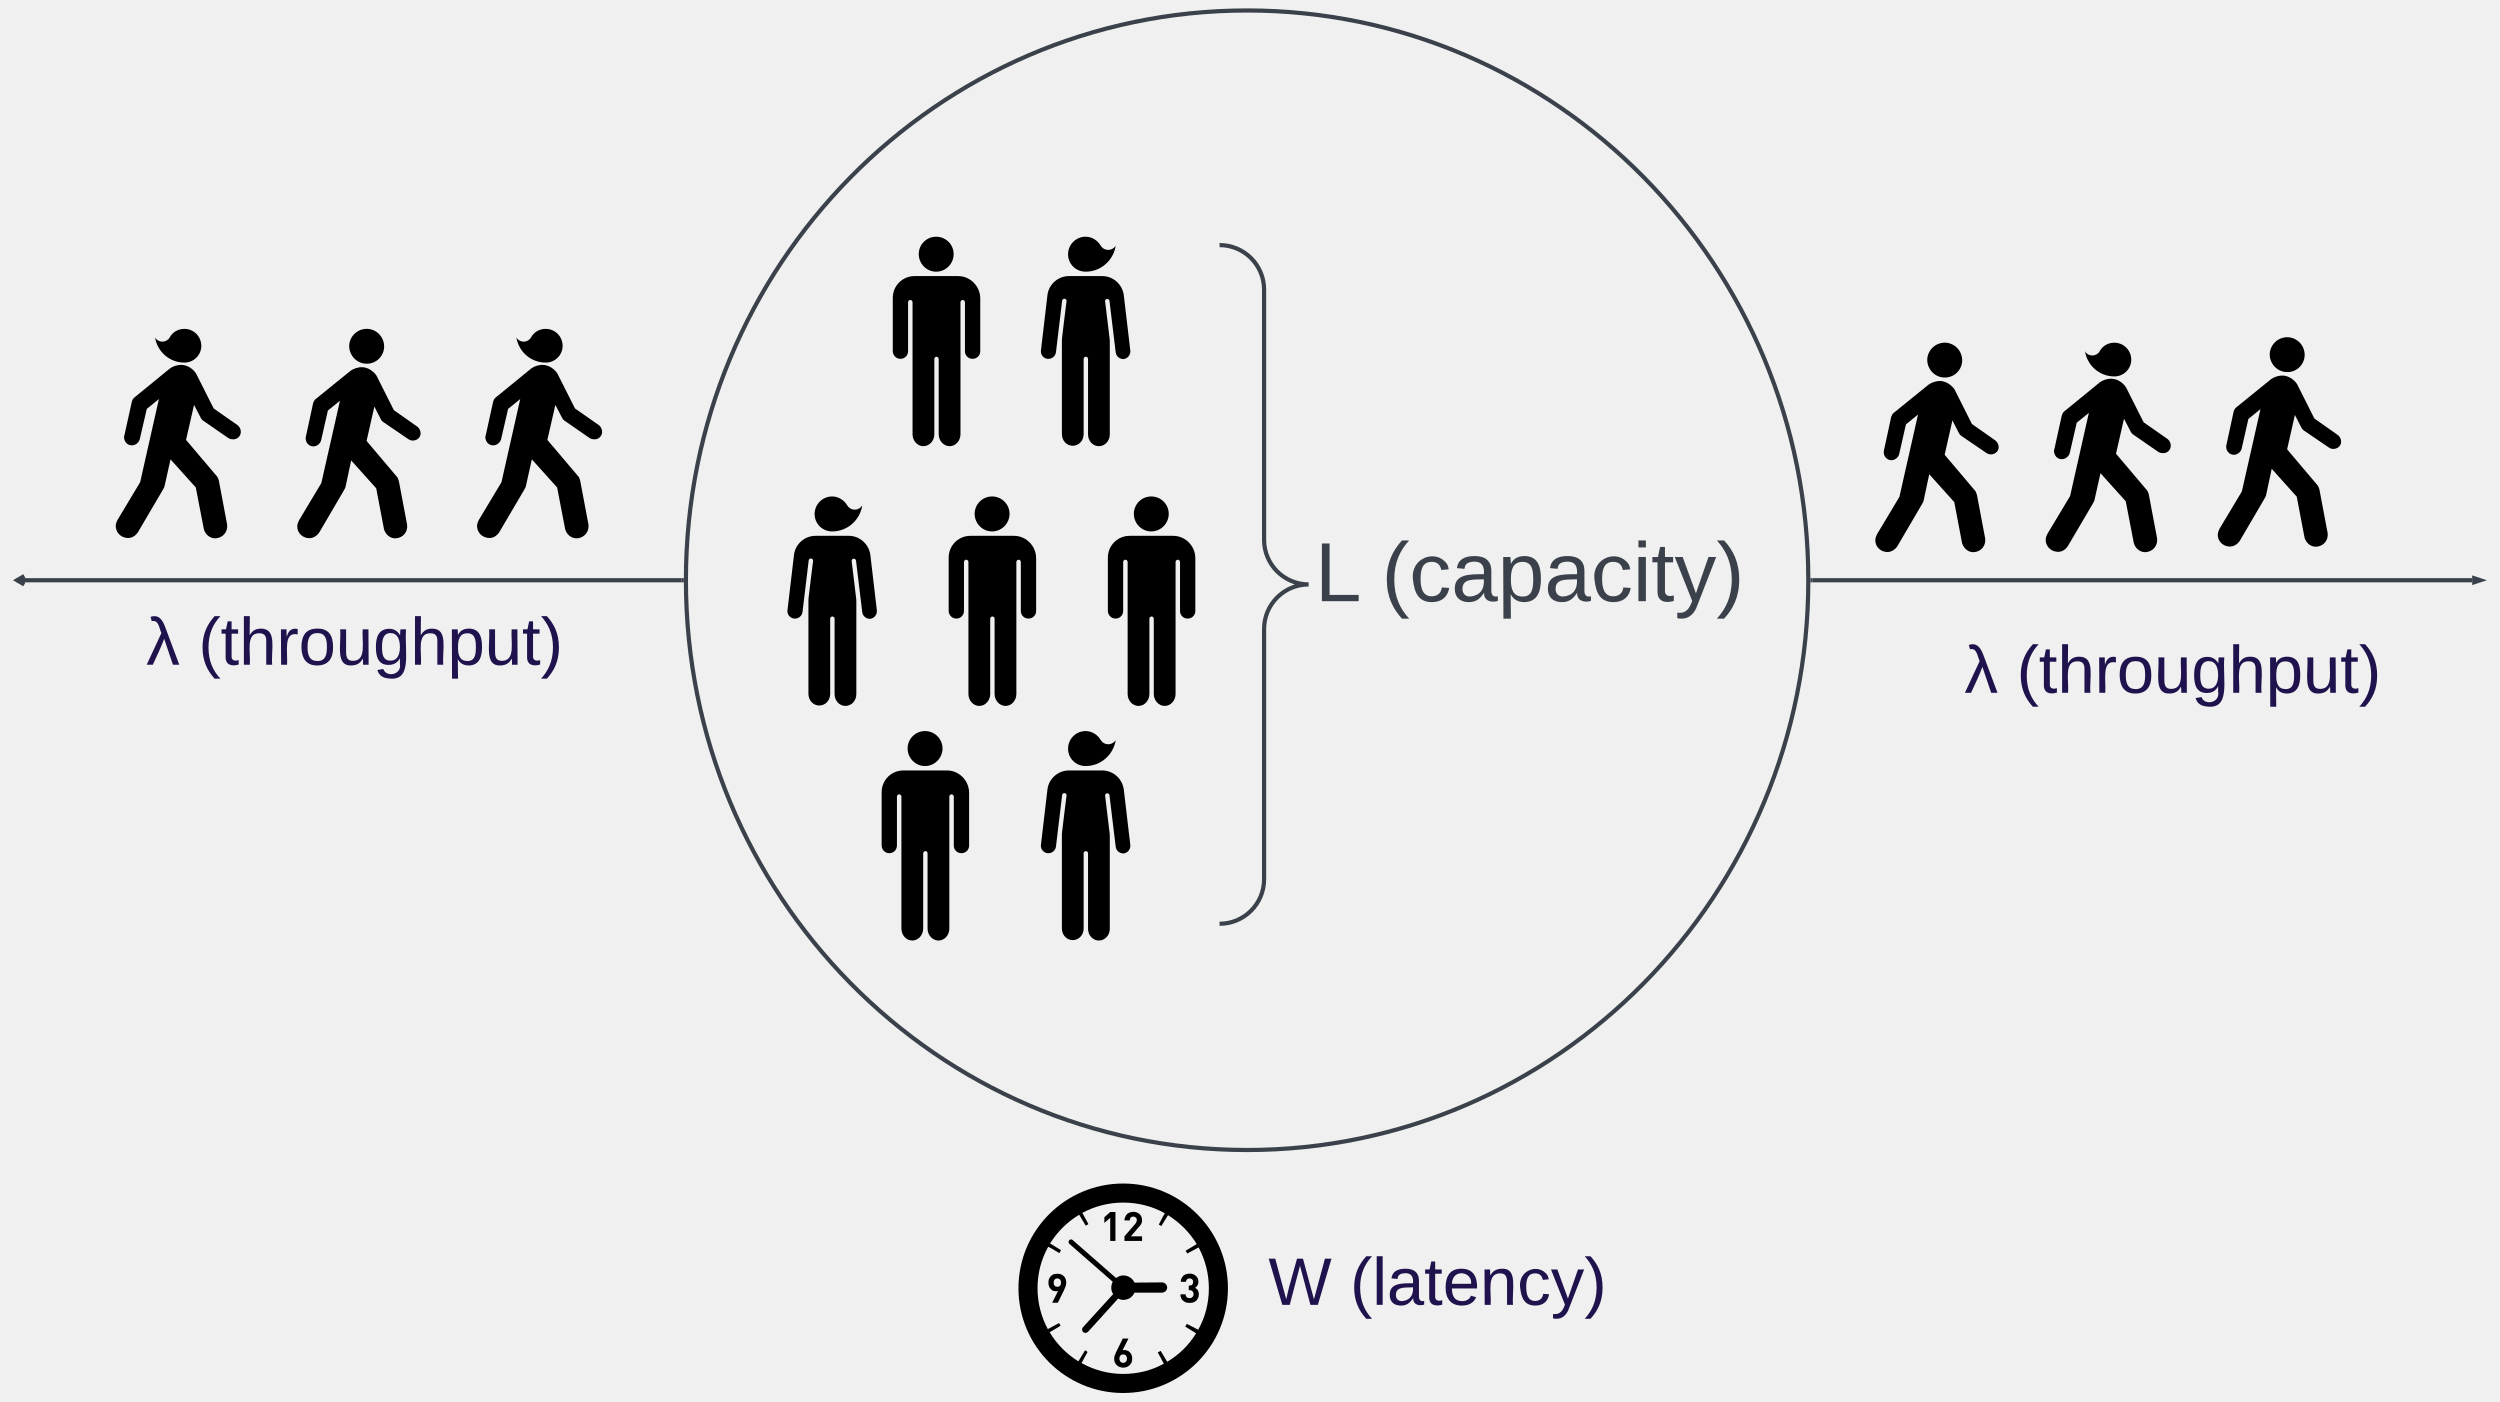
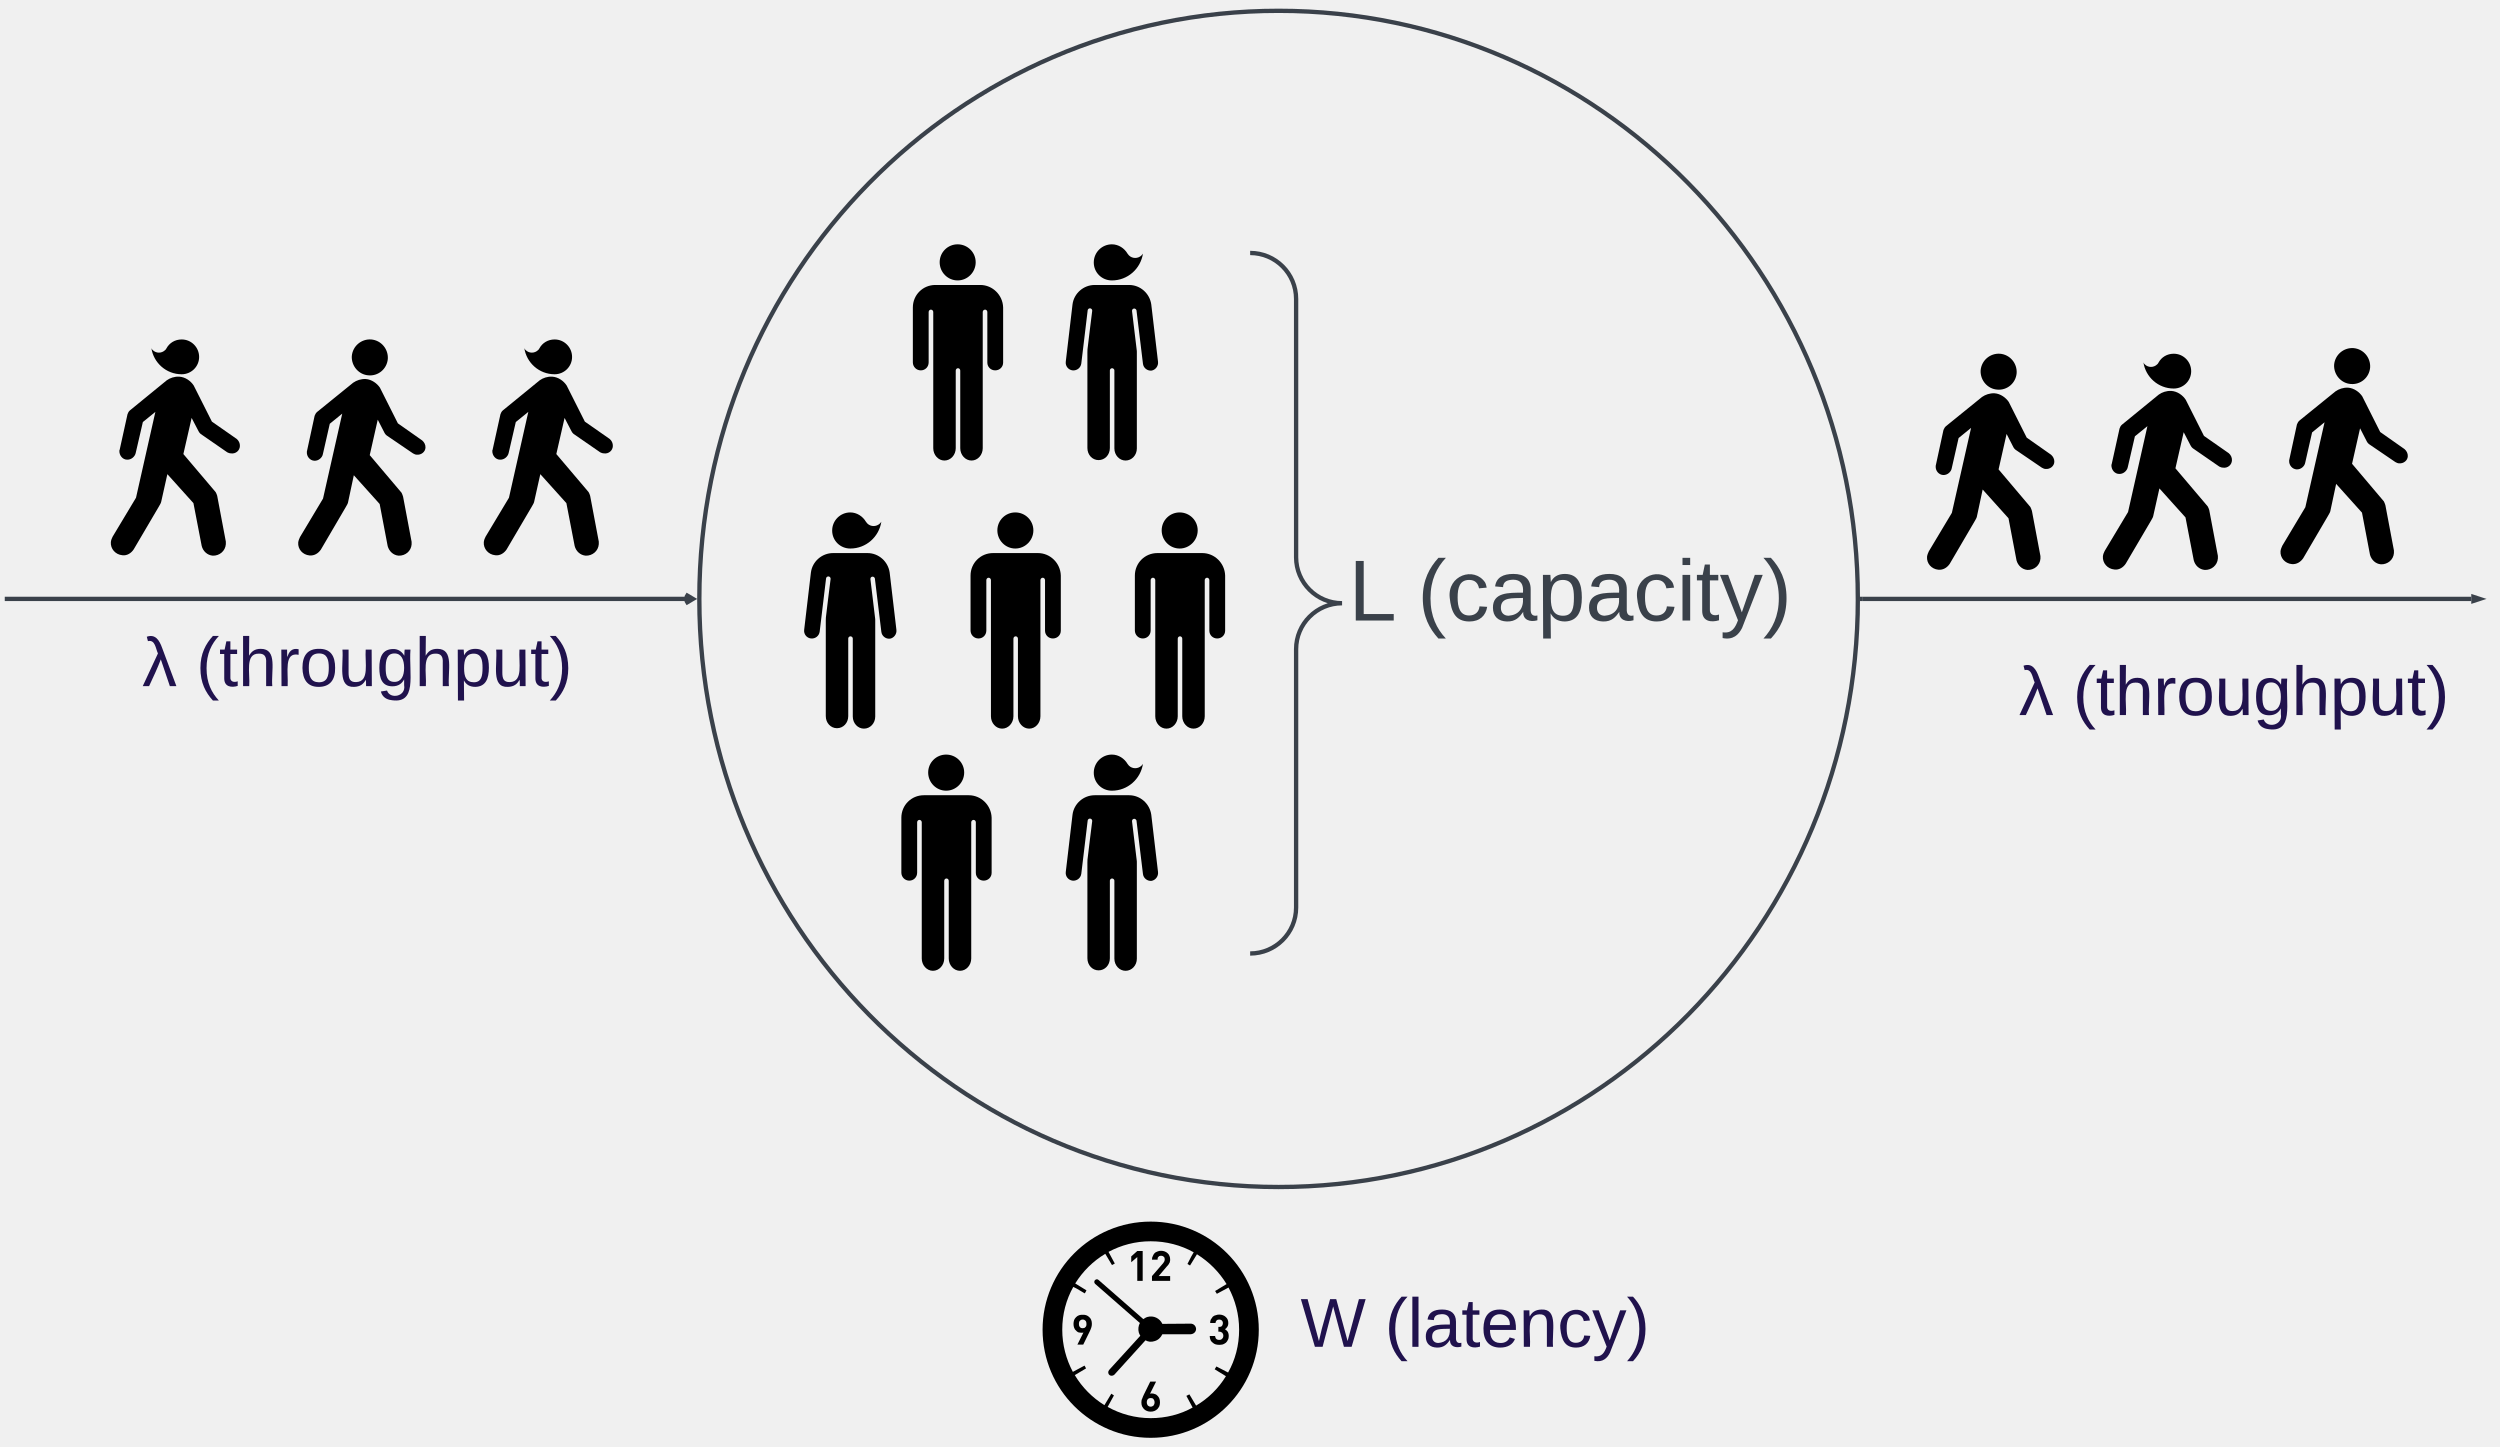
- <svg xmlns="http://www.w3.org/2000/svg" xmlns:ns1="lucid" xmlns:xlink="http://www.w3.org/1999/xlink" width="5967.34" height="3345.49">
-   <g transform="translate(67131 48025)" ns1:page-tab-id="0_0">
+ <svg xmlns="http://www.w3.org/2000/svg" xmlns:ns1="lucid" xmlns:xlink="http://www.w3.org/1999/xlink" width="5781.34" height="3345.49">
+   <g transform="translate(67111 48025)" ns1:page-tab-id="0_0">
    <path d="M-62814.66-46640c0 750.72-600.1 1360-1339.55 1360-739.44 0-1339.56-609.28-1339.56-1360s600.12-1360 1339.55-1360c739.42 0 1339.54 609.28 1339.54 1360z" stroke="#3a414a" stroke-width="10" fill-opacity="0" />
    <path d="M-64763.03-46840c22.96 0 41.75 18.5 41.75 41.5s-18.8 42-41.75 42c-22.97 0-41.55-19-41.55-42s18.58-41.5 41.55-41.5zm52.4 94h-103.97c-28.8 0-51.98 23-51.98 52v127c0 10 7.93 18.5 18.37 18.5 10.22 0 18.15-8 18.15-18.5v-116.5c0-3 2.5-5.5 5.22-5.5 2.93 0 5.43 2.5 5.43 5.5v315c0 15.5 11.48 28.5 25.9 28.5 14.4 0 26.08-13 26.08-28.5v-179.5c0-3 2.3-5.5 5.22-5.5 2.93 0 5.22 2.5 5.22 5.5v179.5c0 15.5 11.7 28.5 26.1 28.5 14.4 0 25.9-13 25.9-28.5v-315c0-3 2.5-5.5 5.42-5.5 2.7 0 5.22 2.5 5.22 5.5v117c0 10 7.93 18 18.16 18 10.44 0 18.37-8 18.37-18v-127.5c-.84-29-24.64-52-52.83-52zM-64896.45-47460c22.97 0 41.76 18.5 41.76 41.5s-18.78 42-41.75 42c-22.96 0-41.54-19-41.54-42s18.6-41.5 41.55-41.5zm52.4 94H-64948c-28.83 0-52 23-52 52v127c0 10 7.93 18.5 18.37 18.5 10.23 0 18.17-8 18.17-18.5v-116.5c0-3 2.5-5.5 5.2-5.5 2.94 0 5.44 2.5 5.44 5.5v315c0 15.5 11.5 28.5 25.9 28.5 14.4 0 26.1-13 26.1-28.5v-179.5c0-3 2.28-5.5 5.2-5.5 2.93 0 5.23 2.5 5.23 5.5v179.5c0 15.5 11.7 28.5 26.1 28.5 14.4 0 25.9-13 25.9-28.5v-315c0-3 2.5-5.5 5.42-5.5 2.7 0 5.22 2.5 5.22 5.5v117c0 10 7.93 18 18.16 18 10.44 0 18.37-8 18.37-18v-127.5c-.83-29-24.63-52-52.82-52zM-64383.03-46840c22.96 0 41.75 18.5 41.75 41.5s-18.8 42-41.75 42c-22.97 0-41.55-19-41.55-42s18.58-41.5 41.55-41.5zm52.4 94h-103.97c-28.8 0-51.98 23-51.98 52v127c0 10 7.93 18.5 18.37 18.5 10.22 0 18.15-8 18.15-18.5v-116.5c0-3 2.5-5.5 5.22-5.5 2.93 0 5.43 2.5 5.43 5.5v315c0 15.5 11.48 28.5 25.9 28.5 14.4 0 26.08-13 26.08-28.5v-179.5c0-3 2.3-5.5 5.22-5.5 2.93 0 5.22 2.5 5.22 5.5v179.5c0 15.5 11.7 28.5 26.1 28.5 14.4 0 25.9-13 25.9-28.5v-315c0-3 2.5-5.5 5.42-5.5 2.7 0 5.22 2.5 5.22 5.5v117c0 10 7.93 18 18.16 18 10.44 0 18.37-8 18.37-18v-127.5c-.84-29-24.64-52-52.83-52z" stroke="#000" stroke-opacity="0" stroke-width="2.03" />
-     <path d="M-62804.66-46640h1574.56" stroke="#3a414a" stroke-width="10" fill="none" />
+     <path d="M-62804.66-46640h1408.56" stroke="#3a414a" stroke-width="10" fill="none" />
    <path d="M-62804.53-46635h-5.23l.1-4.97-.05-5.03h5.17z" stroke="#3a414a" stroke-width=".05" fill="#3a414a" />
-     <path d="M-61210.84-46640l-14.26 4.64v-9.28z" stroke="#3a414a" stroke-width="10" fill="#3a414a" />
-     <path d="M-65503.75-46640h-1587.16" stroke="#3a414a" stroke-width="10" fill="none" />
-     <path d="M-65498.76-46640.03l.06 5.03h-5.18v-10h5.23z" stroke="#3a414a" stroke-width=".05" fill="#3a414a" />
-     <path d="M-67072.96-46650.18l-17.22 10.18 17.22 10.18" stroke="#3a414a" stroke-width="10" fill="none" />
+     <path d="M-61376.84-46640l-14.26 4.64v-9.28z" stroke="#3a414a" stroke-width="10" fill="#3a414a" />
+     <path d="M-65507.85-46640H-67095M-65525.8-46629.82l17.22-10.18-17.2-10.18M-67094.87-46640h-5.13" stroke="#3a414a" stroke-width="10" fill="none" />
    <path d="M-64923.03-46280c22.96 0 41.75 18.5 41.75 41.5s-18.8 42-41.75 42c-22.97 0-41.55-19-41.55-42s18.58-41.5 41.55-41.5zm52.4 94h-103.97c-28.8 0-51.98 23-51.98 52v127c0 10 7.93 18.5 18.37 18.5 10.22 0 18.15-8 18.15-18.5v-116.5c0-3 2.5-5.5 5.22-5.5 2.93 0 5.43 2.5 5.43 5.5v315c0 15.5 11.48 28.5 25.9 28.5 14.4 0 26.08-13 26.08-28.5v-179.5c0-3 2.3-5.5 5.22-5.5 2.93 0 5.22 2.5 5.22 5.5v179.5c0 15.5 11.7 28.5 26.1 28.5 14.4 0 25.9-13 25.9-28.5v-315c0-3 2.5-5.5 5.42-5.5 2.7 0 5.22 2.5 5.22 5.5v117c0 10 7.93 18 18.16 18 10.44 0 18.37-8 18.37-18v-127.5c-.84-29-24.64-52-52.83-52z" stroke="#000" stroke-opacity="0" stroke-width="2.03" />
    <path d="M-64220-47434a6 6 0 0 1 6-6h1268a6 6 0 0 1 6 6v1608a6 6 0 0 1-6 6h-1268a6 6 0 0 1-6-6z" fill="none" />
    <path d="M-64220-45820c58.7 0 106.3-47.6 106.3-106.3v-597.4c0-58.7 47.6-106.3 106.3-106.3-58.7 0-106.3-47.6-106.3-106.3v-597.4c0-58.7-47.6-106.3-106.3-106.3" stroke="#3a414a" stroke-width="10" fill="none" />
    <use xlink:href="#a" transform="matrix(1,0,0,1,-63992.392,-47435) translate(0 845)" />
    <use xlink:href="#b" transform="matrix(1,0,0,1,-63992.392,-47435) translate(159.4444 845)" />
    <path d="M-66874.66-46701a6 6 0 0 1 6-6h1168a6 6 0 0 1 6 6v455a6 6 0 0 1-6 6h-1168a6 6 0 0 1-6-6z" stroke="#000" stroke-opacity="0" stroke-width="10" fill="#fff" fill-opacity="0" />
    <use xlink:href="#c" transform="matrix(1,0,0,1,-66869.657,-46702) translate(87.88889 263.6719)" />
    <use xlink:href="#d" transform="matrix(1,0,0,1,-66869.657,-46702) translate(212.3333 263.6719)" />
    <path d="M-62534.66-46634a6 6 0 0 1 6-6h1168a6 6 0 0 1 6 6v455a6 6 0 0 1-6 6h-1168a6 6 0 0 1-6-6z" stroke="#000" stroke-opacity="0" stroke-width="10" fill="#fff" fill-opacity="0" />
    <use xlink:href="#c" transform="matrix(1,0,0,1,-62529.657,-46635) translate(87.88889 263.6719)" />
    <use xlink:href="#d" transform="matrix(1,0,0,1,-62529.657,-46635) translate(212.3333 263.6719)" />
    <path d="M-66258.9-47157c22.37 2 42.68-14.5 44.74-38 1.47-22.5-15-43-38.56-45-22.37-1.5-42.68 15-44.74 38.5-1.18 23 16.2 43 38.56 44.5m-35.32 17c7.95-5.5 17.95-9 29.14-8.5 13.54 1 25.9 10 32.67 20l41.5 82.5 56.2 39.5c4.72 4 7.96 10 7.67 16.5-.3 10-10 17.5-20.3 16.5-2.66 0-5.9-1.5-8.55-3l-60.93-41.5c-1.77-1.5-3.83-3.5-4.72-5.5l-15.9-31-18.54 82 73.6 87c1.46 3 2.64 6 3.52 9l19.72 104.5v6c-1.17 15.5-14.42 26.5-30.02 26-12.66-1-22.08-10.5-25.3-22l-18.56-97.5-59.75-66.5-13.54 63.5c-.58 3-4.7 9-5.88 11.5l-56.8 97c-5.9 8.5-15.02 14.5-26.2 13.5-15.9-1.5-27.38-14.5-26.2-30 .6-5 2.65-9 4.12-12.5l53.28-89 44.44-196.5-28.84 23.5-15.9 70c-1.47 8.5-10.3 16-19.72 15.5-10.3-.5-17.95-10-17.36-20 0-.5 0-2 .3-2.5l17.65-81.5c1.46-3.5 2.93-6.5 5.88-9l83.3-67.5zM-62492.18-47124c22.37 2 42.68-14.5 44.74-38 1.48-22.5-15-43-38.56-45-22.37-1.5-42.68 15-44.74 38.5-1.18 23 16.2 43 38.56 44.5m-35.32 17c7.95-5.5 17.96-9 29.14-8.5 13.54 1 25.9 10 32.67 20l41.52 82.5 56.22 39.5c4.7 4 7.94 10 7.65 16.5-.3 10-10.02 17.5-20.32 16.5-2.65 0-5.9-1.5-8.54-3l-60.93-41.5c-1.75-1.5-3.8-3.5-4.7-5.5l-15.9-31-18.53 82 73.58 87c1.47 3 2.65 6 3.54 9l19.7 104.5v6c-1.17 15.5-14.42 26.5-30.02 26-12.65-1-22.07-10.5-25.3-22l-18.56-97.5-59.75-66.5-13.54 63.5c-.6 3-4.7 9-5.9 11.5l-56.8 97c-5.88 8.5-15 14.5-26.2 13.5-15.9-1.5-27.36-14.5-26.2-30 .6-5 2.66-9 4.13-12.5l53.28-89 44.45-196.5-28.86 23.5-15.9 70c-1.47 8.5-10.3 16-19.72 15.5-10.3-.5-17.95-10-17.36-20 0-.5 0-2 .3-2.5l17.65-81.5c1.5-3.5 2.96-6.5 5.9-9l83.3-67.5zM-61674.72-47137c22.37 2 42.68-14.5 44.74-38 1.47-22.5-15-43-38.56-45-22.37-1.5-42.68 15-44.74 38.5-1.18 23 16.2 43 38.56 44.5m-35.32 17c7.94-5.5 17.95-9 29.14-8.5 13.54 1 25.9 10 32.67 20l41.5 82.5 56.22 39.5c4.7 4 7.94 10 7.64 16.5-.3 10-10 17.5-20.3 16.5-2.65 0-5.9-1.5-8.54-3l-60.93-41.5c-1.77-1.5-3.83-3.5-4.7-5.5l-15.9-31-18.55 82 73.6 87c1.46 3 2.64 6 3.52 9l19.72 104.5v6c-1.18 15.5-14.42 26.5-30.02 26-12.66-1-22.08-10.5-25.32-22l-18.54-97.5-59.75-66.5-13.54 63.5c-.6 3-4.72 9-5.9 11.5l-56.8 97c-5.9 8.5-15.02 14.5-26.2 13.5-15.9-1.5-27.38-14.5-26.2-30 .6-5 2.65-9 4.12-12.5l53.28-89 44.44-196.5-28.85 23.5-15.9 70c-1.47 8.5-10.3 16-19.72 15.5-10.3-.5-17.96-10-17.37-20 0-.5 0-2 .3-2.5l17.67-81.5c1.47-3.5 2.94-6.5 5.9-9l83.3-67.5z" stroke="#000" stroke-opacity="0" stroke-width="2.02" />
    <path d="M-66725.43-47145.5c7.76-5.5 17.9-9 28.95-8.5 14.33 1 26.57 10 33.43 20.5l42.08 83.5 57.3 40c4.78 4 7.76 10 7.47 16.5-.3 10.5-9.85 18.5-20.6 17-2.68 0-5.97-1-8.65-2.5l-61.48-42.5c-1.8-1.5-3.6-3.5-4.78-6l-16.13-31-19.1 83.5 74.62 88c1.48 2.5 2.67 5.5 3.57 8.5l20 106v6c-1.2 16-14.93 27-30.15 26.5-12.83-1-22.68-10.5-25.67-22.5l-19.1-99-60.3-67-14.3 64c-.3 3-4.8 9.5-5.68 11.5l-57.9 98.5c-5.67 8.5-15.22 15-26.26 13.5-16.1-1.5-27.75-15-26.56-30.5.6-5 2.4-9 4.18-12.5l54.02-90 44.77-198.5-28.94 23.5-16.42 71c-1.5 8.5-10.14 16.5-20 16-10.14 0-18.2-9.5-17.9-20.5 0 0 0-1.5.6-2l18.2-82.5c1.2-3.5 2.7-6.5 5.67-9l85.07-69.5zM-66760.94-47220c5.07 34 34.32 60.5 70.13 60.5 22.38 0 40.3-18 40.3-40 0-22.5-18.22-40.5-40.3-40.5-15.53 0-28.36 8-35.22 20.5-.6 1.5-1.8 3-3 4-8.05 8-20.88 8-28.94 0-1.5-1.5-2.4-3-2.98-4.5zM-62118.75-47112.5c7.76-5.5 17.9-9 28.95-8.5 14.32 1 26.56 10 33.42 20.5l42.1 83.5 57.3 40c4.76 4 7.75 10 7.45 16.5-.3 10.5-9.85 18.5-20.6 17-2.68 0-5.96-1-8.65-2.5l-61.48-42.5c-1.8-1.5-3.58-3.5-4.78-6l-16.1-31-19.1 83.5 74.6 88c1.5 2.5 2.7 5.5 3.58 8.5l20 106v6c-1.2 16-14.92 27-30.15 26.5-12.84-1-22.7-10.5-25.67-22.5l-19.1-99-60.3-67-14.32 64c-.3 3-4.76 9.5-5.66 11.5l-57.9 98.5c-5.67 8.5-15.22 15-26.26 13.5-16.12-1.5-27.76-15-26.56-30.5.6-5 2.38-9 4.18-12.5l54-90 44.78-198.5-28.95 23.5-16.4 71c-1.5 8.5-10.16 16.5-20 16-10.16 0-18.2-9.5-17.92-20.5 0 0 0-1.5.6-2l18.22-82.5c1.2-3.5 2.68-6.5 5.67-9l85.05-69.5zM-62154.27-47187c5.07 34 34.32 60.5 70.14 60.5 22.38 0 40.3-18 40.3-40 0-22.5-18.22-40.5-40.3-40.5-15.52 0-28.36 8-35.22 20.5-.6 1.5-1.8 3-2.98 4-8.06 8-20.9 8-28.95 0-1.5-1.5-2.4-3-3-4.5z" stroke="#000" stroke-opacity="0" stroke-width="3.95" />
    <path d="M-64471.1-47434.5c-8.12 8-21.37 8-29.28 0-1.28-1.5-2.35-3-3.2-4-7.27-12.5-20.95-21.5-36.13-21.5-22.88 0-41.9 18.5-41.9 42 0 23 18.38 41.5 41.9 41.5 36.54 0 66.47-27 71.8-62-.85 1.5-2.13 2.5-3.2 4zm38.05 246l-15.6-132.5c-3.64-25.5-25.44-45-51.3-45h-79.52c-25.86 0-48.1 19.5-51.3 45l-15.6 132.5c-1.28 10 6 19 15.82 20 10.05 1 18.8-6 20.1-16l14.74-123c.42-2.5 2.55-4.5 5.33-4.5 2.78 0 5.13 2.5 5.13 5v1s-10.9 87-10.9 89c-.2 2.5-.2 4.5-.2 6.5v221.5c0 16 11.53 28 25.85 28 14.55 0 26.1-12 26.1-28v-179.5c0-2.5 2.34-5 5.12-5 2.78 0 5.34 2.5 5.34 5v180.5c0 15.5 11.55 28 25.87 28 14.53 0 26.07-12.5 26.07-28v-222c0-2 0-4.5-.42-6.5-.43-2-10.7-89-10.7-89v-1c0-3 2.36-5 5.14-5 2.35 0 4.5 2 5.13 4l14.96 123.5c1.08 10 10.27 17 19.9 16 8.97-1.5 16.23-10.5 14.95-20.5zM-64471.1-46254.5c-8.12 8-21.37 8-29.28 0-1.28-1.5-2.35-3-3.2-4-7.27-12.5-20.95-21.5-36.13-21.5-22.88 0-41.9 18.5-41.9 42 0 23 18.38 41.5 41.9 41.5 36.54 0 66.47-27 71.8-62-.85 1.5-2.13 2.5-3.2 4zm38.05 246l-15.6-132.5c-3.64-25.5-25.44-45-51.3-45h-79.52c-25.86 0-48.1 19.5-51.3 45l-15.6 132.5c-1.28 10 6 19 15.82 20 10.05 1 18.8-6 20.1-16l14.74-123c.42-2.5 2.55-4.5 5.33-4.5 2.78 0 5.13 2.5 5.13 5v1s-10.9 87-10.9 89c-.2 2.5-.2 4.5-.2 6.5v221.5c0 16 11.53 28 25.85 28 14.55 0 26.1-12 26.1-28v-179.5c0-2.5 2.34-5 5.12-5 2.78 0 5.34 2.5 5.34 5v180.5c0 15.5 11.55 28 25.87 28 14.53 0 26.07-12.5 26.07-28v-222c0-2 0-4.5-.42-6.5-.43-2-10.7-89-10.7-89v-1c0-3 2.36-5 5.14-5 2.35 0 4.5 2 5.13 4l14.96 123.5c1.08 10 10.27 17 19.9 16 8.97-1.5 16.23-10.5 14.95-20.5zM-65076.07-46814.5c-8.12 8-21.37 8-29.28 0-1.3-1.5-2.35-3-3.2-4-7.28-12.5-20.96-21.5-36.13-21.5-22.87 0-41.9 18.5-41.9 42 0 23 18.4 41.5 41.9 41.5 36.55 0 66.47-27 71.82-62-.86 1.5-2.14 2.5-3.2 4zm38.05 246l-15.6-132.5c-3.64-25.5-25.44-45-51.3-45h-79.52c-25.86 0-48.1 19.5-51.3 45l-15.6 132.5c-1.3 10 5.98 19 15.8 20 10.06 1 18.83-6 20.1-16l14.76-123c.42-2.5 2.56-4.5 5.34-4.5s5.13 2.5 5.13 5v1s-10.9 87-10.9 89c-.23 2.5-.23 4.5-.23 6.5v221.5c0 16 11.55 28 25.87 28 14.53 0 26.07-12 26.07-28v-179.5c0-2.5 2.37-5 5.15-5 2.77 0 5.34 2.5 5.34 5v180.5c0 15.5 11.53 28 25.85 28 14.54 0 26.08-12.5 26.08-28v-222c0-2 0-4.5-.43-6.5s-10.7-89-10.7-89v-1c0-3 2.36-5 5.14-5 2.35 0 4.5 2 5.13 4l14.97 123.5c1.07 10 10.26 17 19.88 16 8.97-1.5 16.24-10.5 14.96-20.5z" stroke="#000" stroke-opacity="0" stroke-width="2" />
    <path d="M-65862.98-47145.5c7.76-5.5 17.9-9 28.95-8.5 14.33 1 26.56 10 33.43 20.5l42.08 83.5 57.3 40c4.78 4 7.76 10 7.46 16.5-.3 10.5-9.84 18.5-20.6 17-2.68 0-5.96-1-8.64-2.5l-61.5-42.5c-1.78-1.5-3.57-3.5-4.76-6l-16.12-31-19.1 83.5 74.62 88c1.5 2.5 2.68 5.5 3.58 8.5l20 106v6c-1.2 16-14.93 27-30.15 26.5-12.83-1-22.68-10.5-25.67-22.5l-19.1-99-60.3-67-14.3 64c-.3 3-4.8 9.5-5.68 11.5l-57.9 98.5c-5.67 8.5-15.22 15-26.27 13.5-16.1-1.5-27.75-15-26.56-30.5.6-5 2.38-9 4.17-12.5l54.02-90 44.76-198.5-28.95 23.5-16.4 71c-1.5 8.5-10.15 16.5-20 16-10.15 0-18.2-9.5-17.9-20.5 0 0 0-1.5.6-2l18.2-82.5c1.2-3.5 2.68-6.5 5.66-9l85.06-69.5zM-65898.5-47220c5.08 34 34.33 60.5 70.14 60.5 22.4 0 40.3-18 40.3-40 0-22.5-18.2-40.5-40.3-40.5-15.52 0-28.35 8-35.2 20.5-.6 1.5-1.8 3-3 4-8.06 8-20.9 8-28.95 0-1.5-1.5-2.4-3-3-4.5z" stroke="#000" stroke-opacity="0" stroke-width="3.95" />
    <path d="M-64357.5-44964l-65.5.5c-6-13-20.5-20-34.5-16-3.5 1-6.5 3-9.5 5l-103.5-90.5c-2.5-2.5-6-2-8.5.5-2 2.5-2 6 .5 8.5l103.5 90.5c-3.5 6.5-4.5 14.5-2.5 22 1 3 2 5 3.5 7.5l-72 79c-3 3.5-3 8.5.5 11.5 1.5 1.5 3.5 2 5.5 2s4.5-1 6-2.5l72-79.5c6 3.5 13.5 4.5 20.5 2 8.5-2 15-8.5 18.5-16h65.5c7-.5 12.5-5.5 12.5-12.5-.5-6.5-5.5-12-12.5-12z" stroke="#000" stroke-opacity="0" stroke-width=".98" />
    <path d="M-64450-45200c-138 0-250 112-250 250s112 250 250 250 250-112 250-250-112-250-250-250zm152 335c-1.5 2-2.5 4-4 6.5l26 16c-17 28-41 51.5-69 68l-15.5-26c-2.5 1-4.5 2.5-7 3.5l14.5 27c-28.5 16-62 24.5-97 24.5-36 0-70-9.5-99.5-26l14.5-26.5c-2-1.5-4-2.5-6-4l-16 26.5c-28-17.5-51.5-41-68.5-69.5l26-15.5c-1-2.5-2.5-4.5-3.5-6.5l-27 14.5c-15.5-29-24.5-62.5-24.5-97.5 0-36 9-69.5 25.5-99l8 4 18.5 11 1-1.5c1-2 2-3.5 3-5.5l-26-16c17.5-28 41-51.5 69.5-68.5l15.5 26c2-1 4.5-2.5 6.5-3.5l-14.5-27c29-15.5 62-24.5 97.5-24.5 36 0 70 9 99.5 25.5l-5 8.5-9.5 18.5c2 1 4 2.5 6 3.5l16-26c28 17.5 51.5 41 68.5 69l-26.5 16c1.5 2 3 4.5 4 6.5l27-14.5c15.5 29 24.5 62 24.5 97.5 0 36-9 70-25.5 99l-27-14z" stroke="#000" stroke-opacity="0" stroke-width=".98" />
    <path d="M-64481-45063h12.5v-69h-12.5l-14 12.5v13.5l14-12v55zM-64405-45074h-26.5l19-22.5c1.5-1.5 2.5-2.5 3.5-4 1-1 1.5-2.5 2-3.5 1-1 1.5-2.5 1.5-4 .5-1 .5-2.5.5-4.5 0-3-.5-5.5-1.5-8s-2.5-5-4.5-6.5c-1.5-1.5-4-3-6.5-4s-5.5-1.5-8.5-1.5-5.5.5-8 1.5-5 2-7 4c-1.5 1.5-3 4-4 6.5-1.5 2.5-2 5-2 8.5h13c0-2 0-3.5.5-4.5s1-2 2-2.5c.5-1 1.5-1.5 2.5-1.5 1-.5 2-.5 3-.5 3 0 5 1 6.5 2.5s2 3.5 2 6c0 1.5-.5 3-1 4.5-.5 1-1.5 2.5-2.5 4l-26 30v11h42v-11zM-64272-44945.5c-2-2.5-4-4.5-6.5-5.5 2.5-1.5 4-3 5.5-5.5 1.5-2 2.5-5 2.5-9 0-2.5-.5-5.5-1.5-8-1-2-2.5-4.5-4.5-6-2-2-4-3-6.5-4s-5.5-1.5-8.5-1.5-5.5.5-8 1.5c-3 .5-5 2-7 3.5-1.5 2-3 4-4.5 6.5-1 2.5-1.5 5-1.5 8h12.5c0-2.5 1-4.5 2.5-6s3.5-2 6-2c2 0 4 .5 6 2 1.5 1.5 2.5 3.5 2.5 6.5 0 2.5-1 4.5-2 6-1.5 2-3.5 2.5-7 2.5h-1.5v11h1.5c3.5 0 5.5 1 7.5 2.5 1.5 2 2.5 4 2.5 7s-1 5.5-3 7c-1.5 2-3.5 2.5-6.5 2.5-1 0-2.5 0-3.5-.5-1 0-2-.5-3-1.5-1-.5-1.5-1.5-2-3-.5-1-1-2-1-4h-12.5c0 4 1 7 2 9.5s3 4.5 5 6c2 2 4 3 7 4 2.5.5 5 1 8 1s6-.5 8.5-1c2.5-1 5-2.5 7-4 2-2 3.5-4 4.5-6.5 1.5-2.5 2-5.5 2-9 0-4-1-7.5-2.5-10zM-64434-44797c-2-2-3.5-3.5-6-4-2-1-4.5-1.5-6.5-1.5h-2.5c-1 0-2 .5-2.5.5l14-28h-13.5l-14.5 29.5c-1.5 3-3 6.5-4 9.5-1.5 2.5-2 6-2 9 0 3.5.5 6.5 1.5 9 1.5 2.5 3 5 4.5 6.5 2 2 4.5 3.5 7 4.5s5.5 1.5 8.5 1.5 6-.5 8.5-1.5 5-2.5 7-4.5c1.5-1.5 3-4 4.5-6.5 1-3 1.5-6 1.5-9 0-3.5-.5-6-1.5-9-1-2.5-2.5-4.5-4-6zm-9.5 22.5c-2 1.5-4 2.5-6.5 2.5s-4.5-1-6.5-2.5c-1.5-2-2.5-4.5-2.5-7.5 0-3.5 1-6 2.5-7.5 2-2 4-2.5 6.5-2.5s5 .5 6.5 2.5 2.5 4.5 2.5 7.5-1 5.5-2.5 7.5zM-64592-44979c-2-2-4-3.5-7-4.5-2.5-1-5-1-8-1-3.5 0-6 0-8.5 1-3 1-5 2.5-7 4.5s-3.5 4-4.5 6.5c-1 3-1.5 6-1.5 9 0 3.5.5 6.5 1.5 9s2 4.5 4 6c1.5 2 3.5 3.5 5.5 4.5 2.5.5 4.5 1 7 1h2.5c1 0 2-.5 2.5-.5l-14 28h13.5l14.5-29.5c1.5-3 3-6.5 4-9.5 1-2.5 1.5-6 1.5-9 0-3.5-.5-6.5-1.5-9s-2.5-5-4.5-6.5zm-9 23c-1.5 2-3.5 2.5-6 2.5-3 0-5-.5-6.5-2.5-2-2-2.5-4.5-2.5-7.5s.5-5.5 2.5-7.5c1.5-1.5 3.5-2.5 6.5-2.5 2.5 0 4.5 1 6 2.5 2 2 2.5 4.5 2.5 7.5 0 3.5-.5 6-2.5 7.5z" stroke="#000" stroke-opacity="0" stroke-width=".98" />
    <path d="M-64220-45114a6 6 0 0 1 6-6h1028a6 6 0 0 1 6 6v348a6 6 0 0 1-6 6h-1028a6 6 0 0 1-6-6z" stroke="#000" stroke-opacity="0" stroke-width="10" fill="#fff" fill-opacity="0" />
    <g>
      <use xlink:href="#e" transform="matrix(1,0,0,1,-64215,-45115) translate(111.4444 204.5625)" />
      <use xlink:href="#f" transform="matrix(1,0,0,1,-64215,-45115) translate(306.5556 204.5625)" />
    </g>
    <defs>
      <path fill="#3a414a" d="M30 0v-248h33v221h125V0H30" id="g" />
      <use transform="matrix(0.5555556,0,0,0.5555556,0,0)" xlink:href="#g" id="a" />
      <path fill="#3a414a" d="M87 75C49 33 22-17 22-94c0-76 28-126 65-167h31c-38 41-64 92-64 168S80 34 118 75H87" id="h" />
      <path fill="#3a414a" d="M96-169c-40 0-48 33-48 73s9 75 48 75c24 0 41-14 43-38l32 2c-6 37-31 61-74 61-59 0-76-41-82-99-10-93 101-131 147-64 4 7 5 14 7 22l-32 3c-4-21-16-35-41-35" id="i" />
      <path fill="#3a414a" d="M141-36C126-15 110 5 73 4 37 3 15-17 15-53c-1-64 63-63 125-63 3-35-9-54-41-54-24 1-41 7-42 31l-33-3c5-37 33-52 76-52 45 0 72 20 72 64v82c-1 20 7 32 28 27v20c-31 9-61-2-59-35zM48-53c0 20 12 33 32 33 41-3 63-29 60-74-43 2-92-5-92 41" id="j" />
      <path fill="#3a414a" d="M115-194c55 1 70 41 70 98S169 2 115 4C84 4 66-9 55-30l1 105H24l-1-265h31l2 30c10-21 28-34 59-34zm-8 174c40 0 45-34 45-75s-6-73-45-74c-42 0-51 32-51 76 0 43 10 73 51 73" id="k" />
      <path fill="#3a414a" d="M24-231v-30h32v30H24zM24 0v-190h32V0H24" id="l" />
      <path fill="#3a414a" d="M59-47c-2 24 18 29 38 22v24C64 9 27 4 27-40v-127H5v-23h24l9-43h21v43h35v23H59v120" id="m" />
      <path fill="#3a414a" d="M179-190L93 31C79 59 56 82 12 73V49c39 6 53-20 64-50L1-190h34L92-34l54-156h33" id="n" />
      <path fill="#3a414a" d="M33-261c38 41 65 92 65 168S71 34 33 75H2C39 34 66-17 66-93S39-220 2-261h31" id="o" />
      <g id="b">
        <use transform="matrix(0.5555556,0,0,0.5555556,0,0)" xlink:href="#h" />
        <use transform="matrix(0.5555556,0,0,0.5555556,66.11111,0)" xlink:href="#i" />
        <use transform="matrix(0.5555556,0,0,0.5555556,166.1111,0)" xlink:href="#j" />
        <use transform="matrix(0.5555556,0,0,0.5555556,277.2222,0)" xlink:href="#k" />
        <use transform="matrix(0.5555556,0,0,0.5555556,388.3333,0)" xlink:href="#j" />
        <use transform="matrix(0.5555556,0,0,0.5555556,499.4444,0)" xlink:href="#i" />
        <use transform="matrix(0.5555556,0,0,0.5555556,599.4444,0)" xlink:href="#l" />
        <use transform="matrix(0.5555556,0,0,0.5555556,643.3333,0)" xlink:href="#m" />
        <use transform="matrix(0.5555556,0,0,0.5555556,698.8889,0)" xlink:href="#n" />
        <use transform="matrix(0.5555556,0,0,0.5555556,798.8889,0)" xlink:href="#o" />
      </g>
      <path fill="#20124d" d="M23-257c46-16 66 21 79 56L177 0h-34L96-139C78-91 56-46 35 0H2l79-170c-12-25-14-73-52-64" id="p" />
      <use transform="matrix(0.4444444,0,0,0.4444444,0,0)" xlink:href="#p" id="c" />
      <path fill="#20124d" d="M87 75C49 33 22-17 22-94c0-76 28-126 65-167h31c-38 41-64 92-64 168S80 34 118 75H87" id="q" />
      <path fill="#20124d" d="M59-47c-2 24 18 29 38 22v24C64 9 27 4 27-40v-127H5v-23h24l9-43h21v43h35v23H59v120" id="r" />
      <path fill="#20124d" d="M106-169C34-169 62-67 57 0H25v-261h32l-1 103c12-21 28-36 61-36 89 0 53 116 60 194h-32v-121c2-32-8-49-39-48" id="s" />
      <path fill="#20124d" d="M114-163C36-179 61-72 57 0H25l-1-190h30c1 12-1 29 2 39 6-27 23-49 58-41v29" id="t" />
      <path fill="#20124d" d="M100-194c62-1 85 37 85 99 1 63-27 99-86 99S16-35 15-95c0-66 28-99 85-99zM99-20c44 1 53-31 53-75 0-43-8-75-51-75s-53 32-53 75 10 74 51 75" id="u" />
      <path fill="#20124d" d="M84 4C-5 8 30-112 23-190h32v120c0 31 7 50 39 49 72-2 45-101 50-169h31l1 190h-30c-1-10 1-25-2-33-11 22-28 36-60 37" id="v" />
      <path fill="#20124d" d="M177-190C167-65 218 103 67 71c-23-6-38-20-44-43l32-5c15 47 100 32 89-28v-30C133-14 115 1 83 1 29 1 15-40 15-95c0-56 16-97 71-98 29-1 48 16 59 35 1-10 0-23 2-32h30zM94-22c36 0 50-32 50-73 0-42-14-75-50-75-39 0-46 34-46 75s6 73 46 73" id="w" />
      <path fill="#20124d" d="M115-194c55 1 70 41 70 98S169 2 115 4C84 4 66-9 55-30l1 105H24l-1-265h31l2 30c10-21 28-34 59-34zm-8 174c40 0 45-34 45-75s-6-73-45-74c-42 0-51 32-51 76 0 43 10 73 51 73" id="x" />
      <path fill="#20124d" d="M33-261c38 41 65 92 65 168S71 34 33 75H2C39 34 66-17 66-93S39-220 2-261h31" id="y" />
      <g id="d">
        <use transform="matrix(0.4444444,0,0,0.4444444,0,0)" xlink:href="#q" />
        <use transform="matrix(0.4444444,0,0,0.4444444,52.88889,0)" xlink:href="#r" />
        <use transform="matrix(0.4444444,0,0,0.4444444,97.33333,0)" xlink:href="#s" />
        <use transform="matrix(0.4444444,0,0,0.4444444,186.2222,0)" xlink:href="#t" />
        <use transform="matrix(0.4444444,0,0,0.4444444,239.1111,0)" xlink:href="#u" />
        <use transform="matrix(0.4444444,0,0,0.4444444,328,0)" xlink:href="#v" />
        <use transform="matrix(0.4444444,0,0,0.4444444,416.8889,0)" xlink:href="#w" />
        <use transform="matrix(0.4444444,0,0,0.4444444,505.7778,0)" xlink:href="#s" />
        <use transform="matrix(0.4444444,0,0,0.4444444,594.6667,0)" xlink:href="#x" />
        <use transform="matrix(0.4444444,0,0,0.4444444,683.5556,0)" xlink:href="#v" />
        <use transform="matrix(0.4444444,0,0,0.4444444,772.4444,0)" xlink:href="#r" />
        <use transform="matrix(0.4444444,0,0,0.4444444,816.8889,0)" xlink:href="#y" />
      </g>
      <path fill="#20124d" d="M266 0h-40l-56-210L115 0H75L2-248h35L96-30l15-64 43-154h32l59 218 59-218h35" id="z" />
      <use transform="matrix(0.4444444,0,0,0.4444444,0,0)" xlink:href="#z" id="e" />
      <path fill="#20124d" d="M24 0v-261h32V0H24" id="A" />
      <path fill="#20124d" d="M141-36C126-15 110 5 73 4 37 3 15-17 15-53c-1-64 63-63 125-63 3-35-9-54-41-54-24 1-41 7-42 31l-33-3c5-37 33-52 76-52 45 0 72 20 72 64v82c-1 20 7 32 28 27v20c-31 9-61-2-59-35zM48-53c0 20 12 33 32 33 41-3 63-29 60-74-43 2-92-5-92 41" id="B" />
      <path fill="#20124d" d="M100-194c63 0 86 42 84 106H49c0 40 14 67 53 68 26 1 43-12 49-29l28 8c-11 28-37 45-77 45C44 4 14-33 15-96c1-61 26-98 85-98zm52 81c6-60-76-77-97-28-3 7-6 17-6 28h103" id="C" />
      <path fill="#20124d" d="M117-194c89-4 53 116 60 194h-32v-121c0-31-8-49-39-48C34-167 62-67 57 0H25l-1-190h30c1 10-1 24 2 32 11-22 29-35 61-36" id="D" />
      <path fill="#20124d" d="M96-169c-40 0-48 33-48 73s9 75 48 75c24 0 41-14 43-38l32 2c-6 37-31 61-74 61-59 0-76-41-82-99-10-93 101-131 147-64 4 7 5 14 7 22l-32 3c-4-21-16-35-41-35" id="E" />
      <path fill="#20124d" d="M179-190L93 31C79 59 56 82 12 73V49c39 6 53-20 64-50L1-190h34L92-34l54-156h33" id="F" />
      <g id="f">
        <use transform="matrix(0.4444444,0,0,0.4444444,0,0)" xlink:href="#q" />
        <use transform="matrix(0.4444444,0,0,0.4444444,52.88889,0)" xlink:href="#A" />
        <use transform="matrix(0.4444444,0,0,0.4444444,88,0)" xlink:href="#B" />
        <use transform="matrix(0.4444444,0,0,0.4444444,176.8889,0)" xlink:href="#r" />
        <use transform="matrix(0.4444444,0,0,0.4444444,221.3333,0)" xlink:href="#C" />
        <use transform="matrix(0.4444444,0,0,0.4444444,310.2222,0)" xlink:href="#D" />
        <use transform="matrix(0.4444444,0,0,0.4444444,399.1111,0)" xlink:href="#E" />
        <use transform="matrix(0.4444444,0,0,0.4444444,479.1111,0)" xlink:href="#F" />
        <use transform="matrix(0.4444444,0,0,0.4444444,559.1111,0)" xlink:href="#y" />
      </g>
    </defs>
  </g>
</svg>
